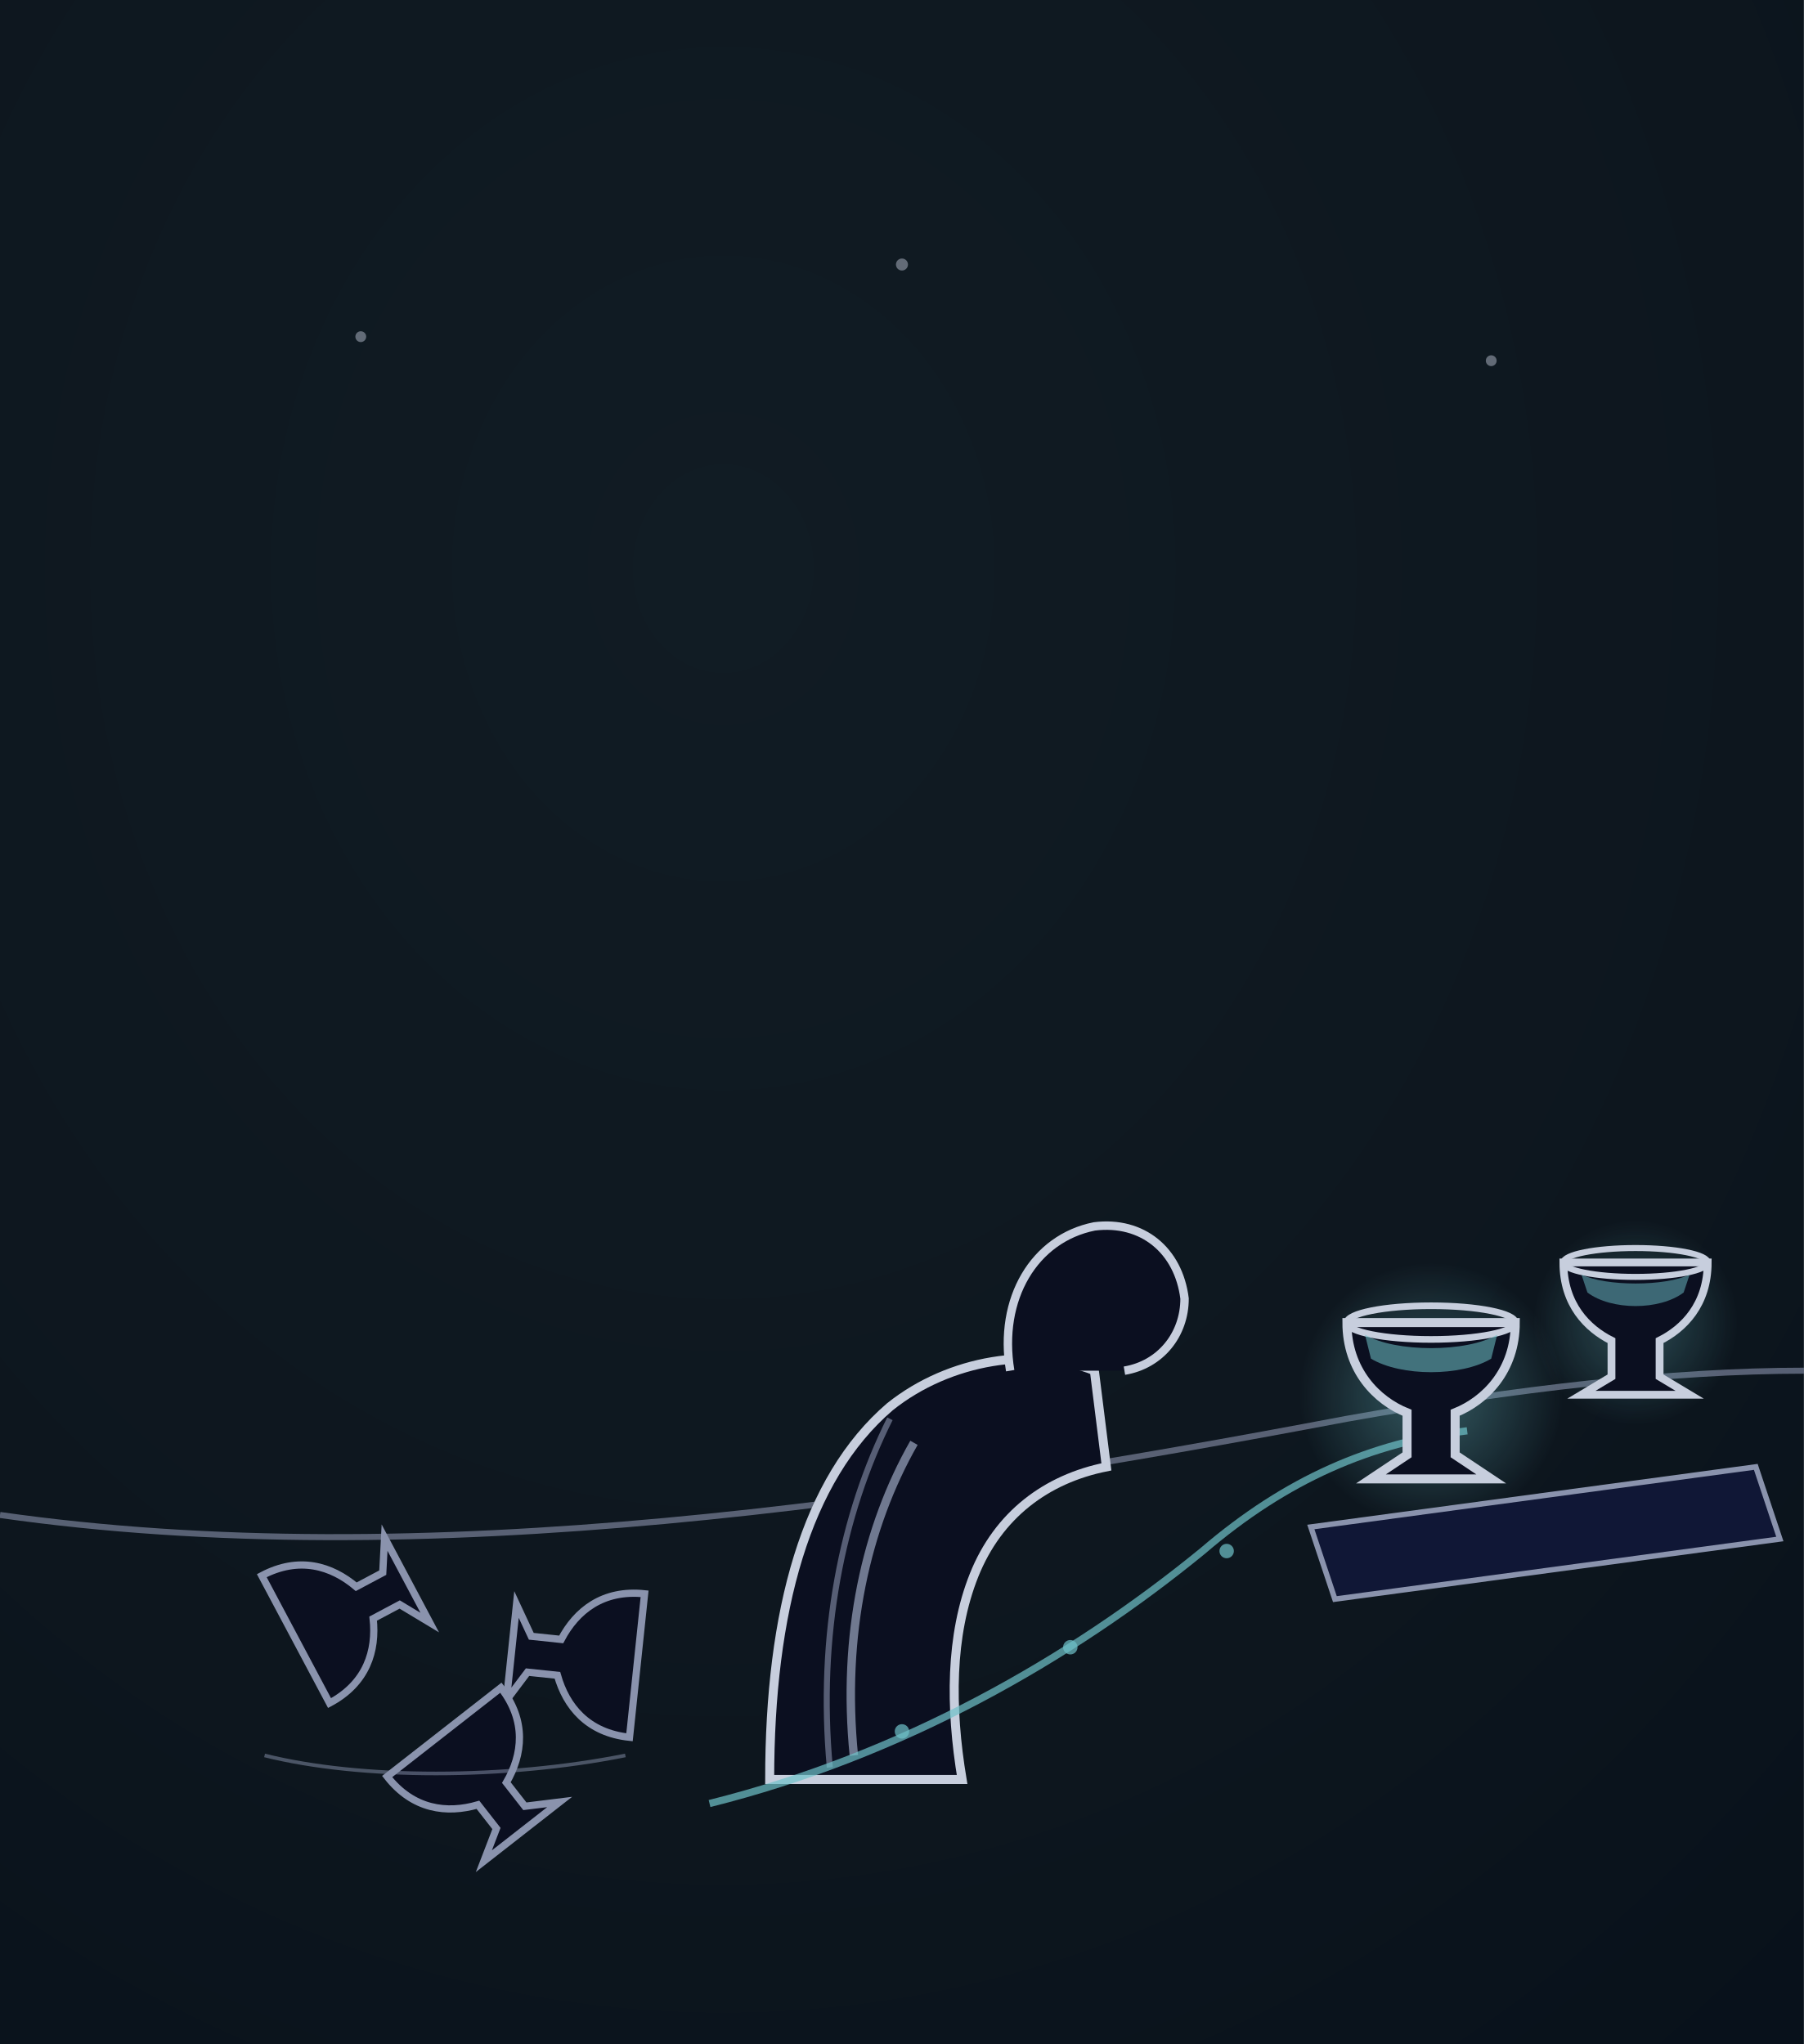
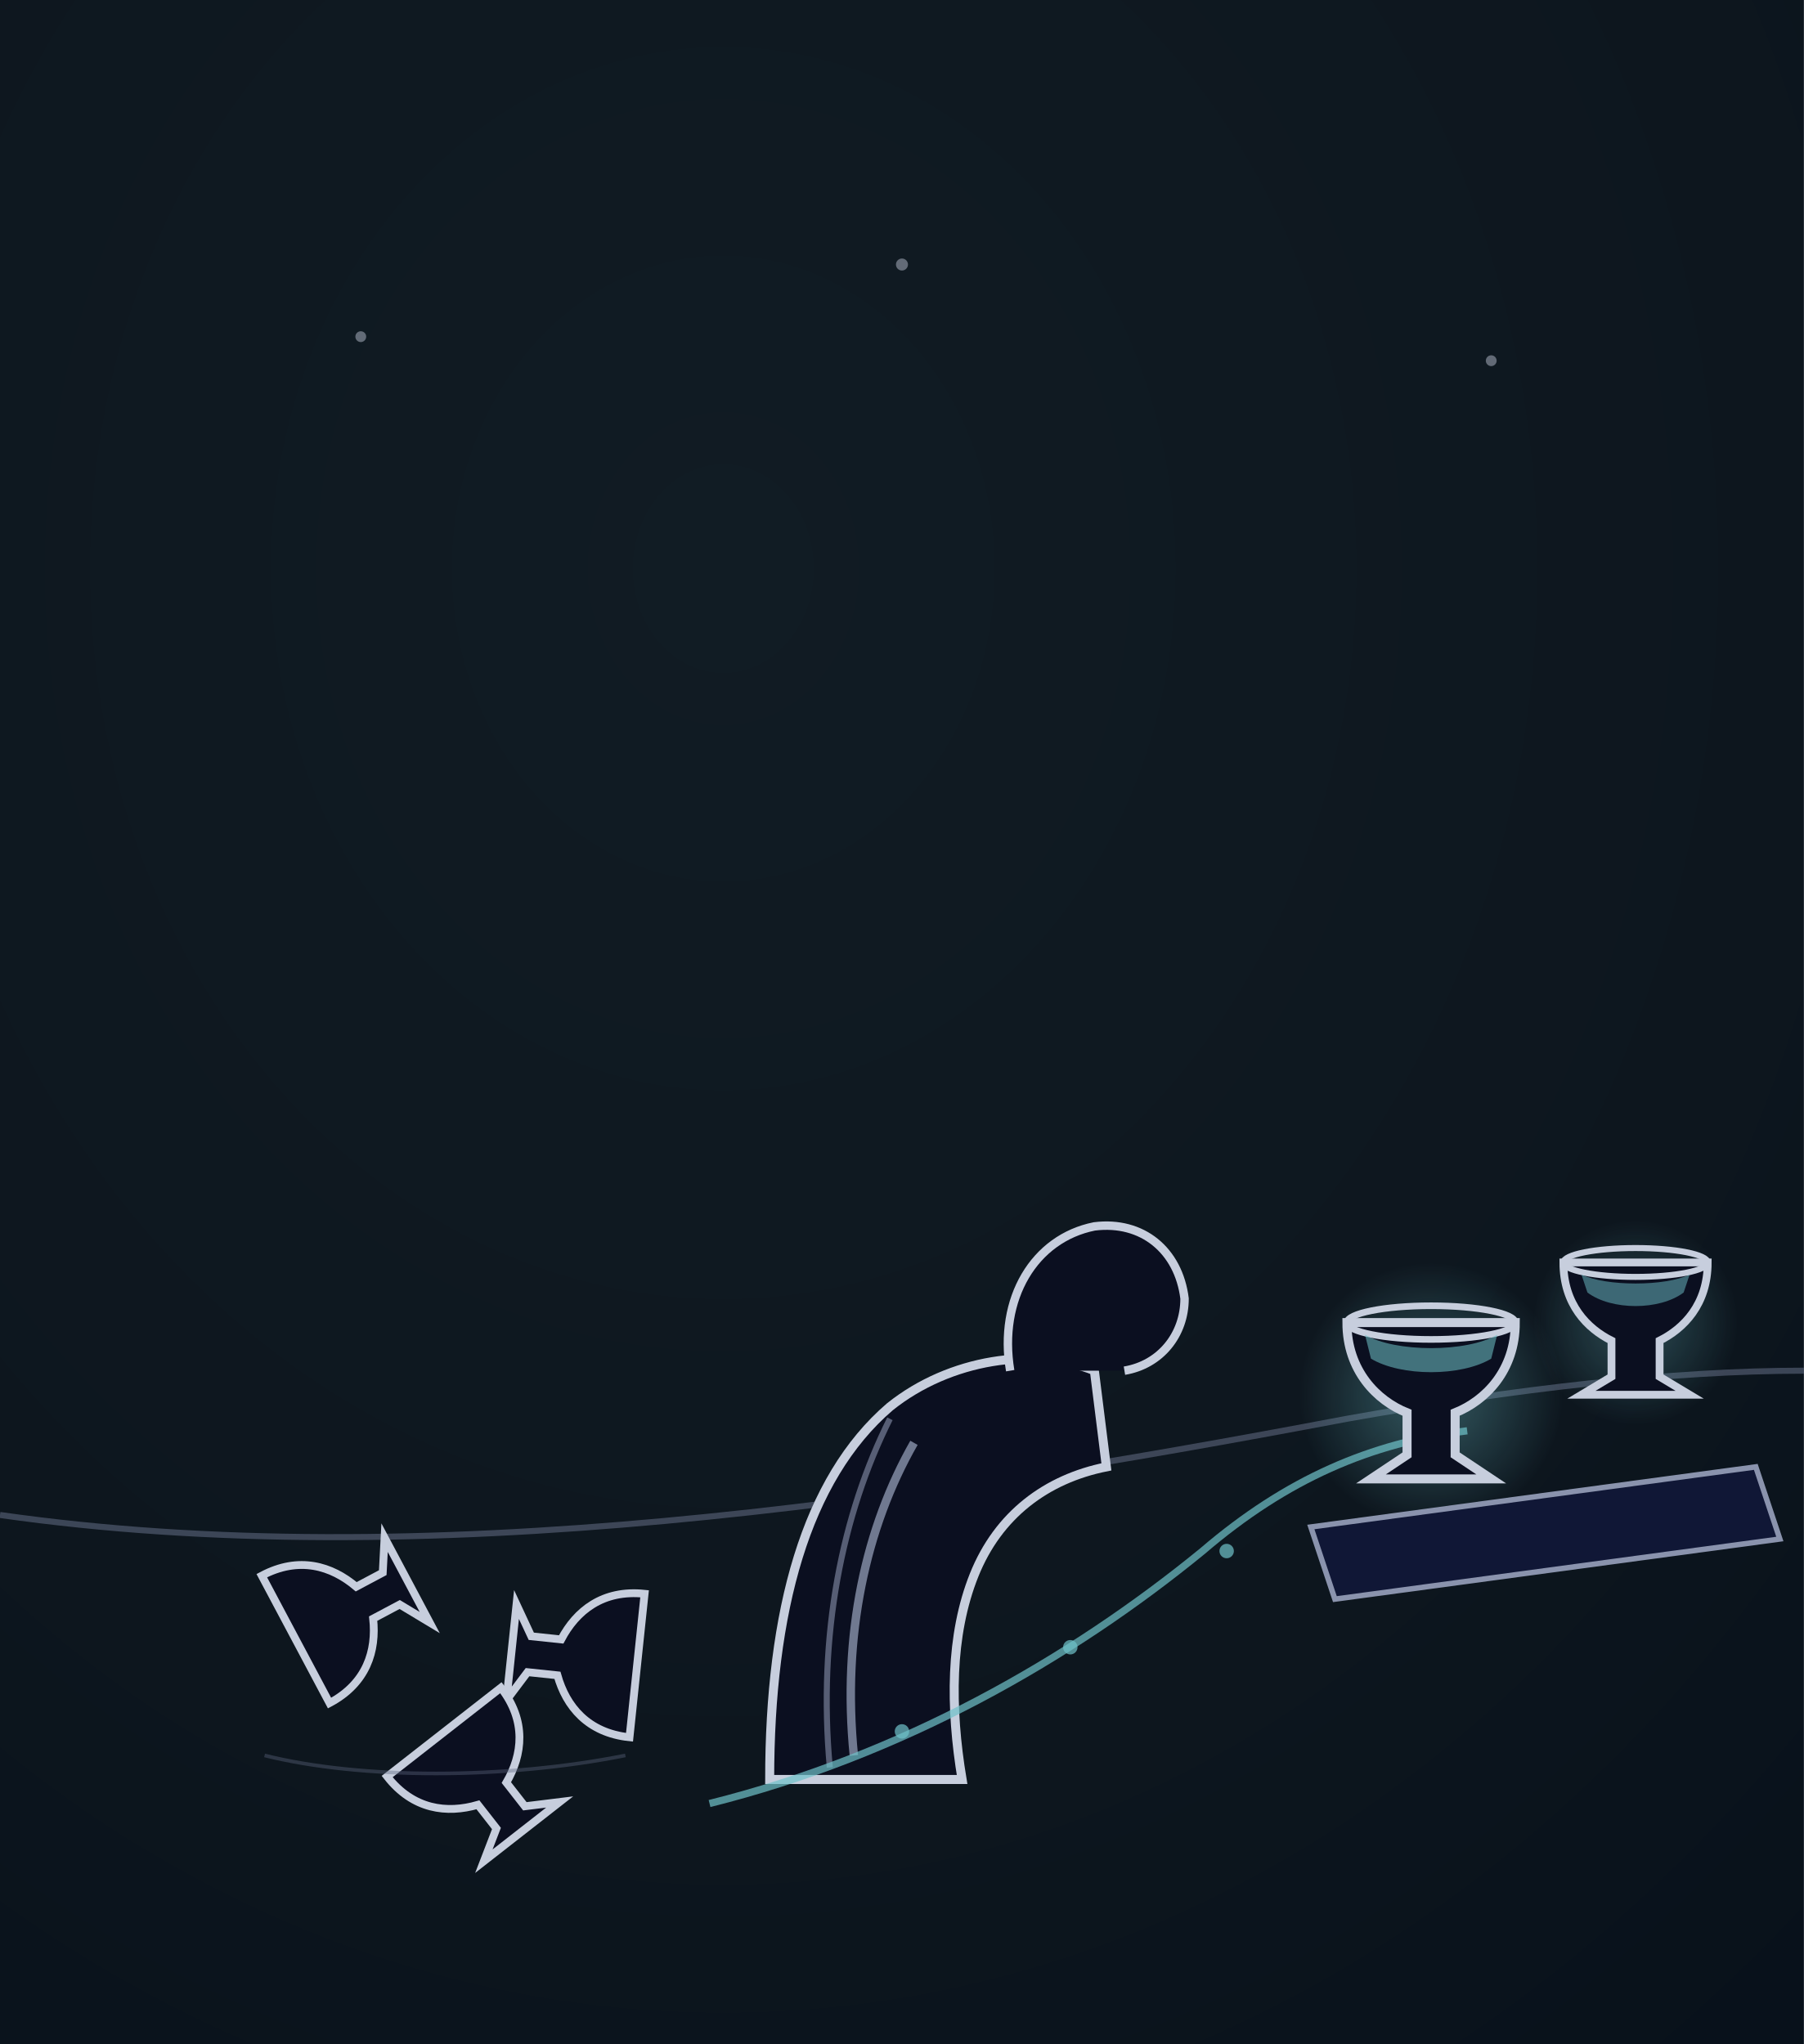
<svg xmlns="http://www.w3.org/2000/svg" viewBox="0 0 300 340" role="img" aria-label="圣杯五：左失右存，一线水引">
  <defs>
    <radialGradient id="c5-ground" cx="40%" cy="28%" r="98%">
      <stop offset="0" stop-color="#111c24" />
      <stop offset="0.62" stop-color="#0d161e" />
      <stop offset="1" stop-color="#07101a" />
    </radialGradient>
    <radialGradient id="c5-hope" cx="50%" cy="50%" r="50%">
      <stop offset="0" stop-color="#6fc2c9" stop-opacity="0.4" />
      <stop offset="1" stop-color="#6fc2c9" stop-opacity="0" />
    </radialGradient>
  </defs>
  <rect width="300" height="340" fill="url(#c5-ground)" />
-   <path d="M 0 252 C 70 262, 150 250, 224 236 C 252 231, 278 228, 300 228" fill="none" stroke="#8a93ad" stroke-width="1" opacity="0.6" />
+   <path d="M 0 252 C 70 262, 150 250, 224 236 C 252 231, 278 228, 300 228" fill="none" stroke="#6b7590" stroke-width="1" opacity="0.5" />
  <g>
    <g transform="translate(58 268) rotate(-118)">
-       <path d="M -12 -10 L 12 -10 C 12 -3, 8 1, 3 3 L 3 8 L 8 11 L -8 11 L -3 8 L -3 3 C -8 1, -12 -3, -12 -10 Z" fill="#0b0f20" stroke="#8a93ad" stroke-width="1.2" />
+       <path d="M -12 -10 L 12 -10 C 12 -3, 8 1, 3 3 L 3 8 L 8 11 L -8 11 L -3 8 L -3 3 C -8 1, -12 -3, -12 -10 Z" fill="#0b0f20" stroke="#c7cedd" stroke-width="1.3" />
    </g>
    <g transform="translate(96 276) rotate(96)">
-       <path d="M -12 -10 L 12 -10 C 12 -3, 8 1, 3 3 L 3 8 L 8 11 L -8 11 L -3 8 L -3 3 C -8 1, -12 -3, -12 -10 Z" fill="#0b0f20" stroke="#8a93ad" stroke-width="1.2" />
+       <path d="M -12 -10 L 12 -10 C 12 -3, 8 1, 3 3 L 3 8 L 8 11 L -8 11 L -3 8 L -3 3 C -8 1, -12 -3, -12 -10 Z" fill="#0b0f20" stroke="#c7cedd" stroke-width="1.3" />
    </g>
    <g transform="translate(80 296) rotate(-38)">
-       <path d="M -12 -10 L 12 -10 C 12 -3, 8 1, 3 3 L 3 8 L 8 11 L -8 11 L -3 8 L -3 3 C -8 1, -12 -3, -12 -10 Z" fill="#0b0f20" stroke="#8a93ad" stroke-width="1.2" />
+       <path d="M -12 -10 L 12 -10 C 12 -3, 8 1, 3 3 L 3 8 L 8 11 L -8 11 L -3 8 L -3 3 C -8 1, -12 -3, -12 -10 Z" fill="#0b0f20" stroke="#c7cedd" stroke-width="1.3" />
    </g>
-     <path d="M 44 292 C 60 296, 84 296, 104 292" fill="none" stroke="#8a93ad" stroke-width="0.6" opacity="0.5" />
+     <path d="M 44 292 C 60 296, 84 296, 104 292" fill="none" stroke="#5d6780" stroke-width="0.6" opacity="0.4" />
  </g>
  <g>
    <path d="M 128 296              C 128 268, 134 246, 148 234              C 158 226, 172 224, 182 228              L 184 244 C 174 246, 166 252, 162 262              C 158 272, 158 284, 160 296 Z" fill="#0b0f20" stroke="#c7cedd" stroke-width="1.5" />
    <path d="M 168 228 C 166 216, 172 206, 182 204 C 190 203, 196 208, 197 216 C 197 222, 193 227, 187 228" fill="#0b0f20" stroke="#c7cedd" stroke-width="1.4" />
    <path d="M 152 240 C 144 254, 140 272, 142 292" fill="none" stroke="#8a93ad" stroke-width="1.4" opacity="0.8" />
    <path d="M 148 236 C 140 252, 136 272, 138 294" fill="none" stroke="#8a93ad" stroke-width="1" opacity="0.6" />
  </g>
  <path d="M 118 300 C 150 292, 178 276, 200 258 C 214 246, 228 240, 244 238" fill="none" stroke="#6fc2c9" stroke-width="1.2" opacity="0.7" />
  <g fill="#6fc2c9" opacity="0.7">
    <circle cx="150" cy="288" r="1.2" />
    <circle cx="178" cy="274" r="1.2" />
    <circle cx="204" cy="258" r="1.2" />
  </g>
  <g>
    <g transform="translate(238 232)">
      <circle r="22" fill="url(#c5-hope)" />
      <path d="M -14 -12 L 14 -12 C 14 -4, 9 1, 4 3 L 4 10 L 10 14 L -10 14 L -4 10 L -4 3 C -9 1, -14 -4, -14 -12 Z" fill="#0b0f20" stroke="#c7cedd" stroke-width="1.5" />
      <ellipse cx="0" cy="-12" rx="14" ry="2.8" fill="none" stroke="#c7cedd" stroke-width="1.1" />
      <path d="M -11 -10 C -6 -7, 6 -7, 11 -10 L 10 -6 C 5 -3, -5 -3, -10 -6 Z" fill="#6fc2c9" opacity="0.55" />
    </g>
    <g transform="translate(272 220)">
      <circle r="17" fill="url(#c5-hope)" opacity="0.8" />
      <path d="M -12 -10 L 12 -10 C 12 -3, 8 1, 4 3 L 4 9 L 9 12 L -9 12 L -4 9 L -4 3 C -8 1, -12 -3, -12 -10 Z" fill="#0b0f20" stroke="#c7cedd" stroke-width="1.3" />
      <ellipse cx="0" cy="-10" rx="12" ry="2.4" fill="none" stroke="#c7cedd" stroke-width="1" />
      <path d="M -9 -8 C -5 -6, 5 -6, 9 -8 L 8 -5 C 4 -2, -4 -2, -8 -5 Z" fill="#6fc2c9" opacity="0.5" />
    </g>
    <path d="M 218 254 L 292 244 L 296 256 L 222 266 Z" fill="#101736" stroke="#8a93ad" stroke-width="0.9" />
  </g>
  <g fill="#c7cedd" opacity="0.45">
    <circle cx="60" cy="56" r="0.9" />
    <circle cx="150" cy="44" r="1" />
    <circle cx="248" cy="60" r="0.9" />
  </g>
</svg>
